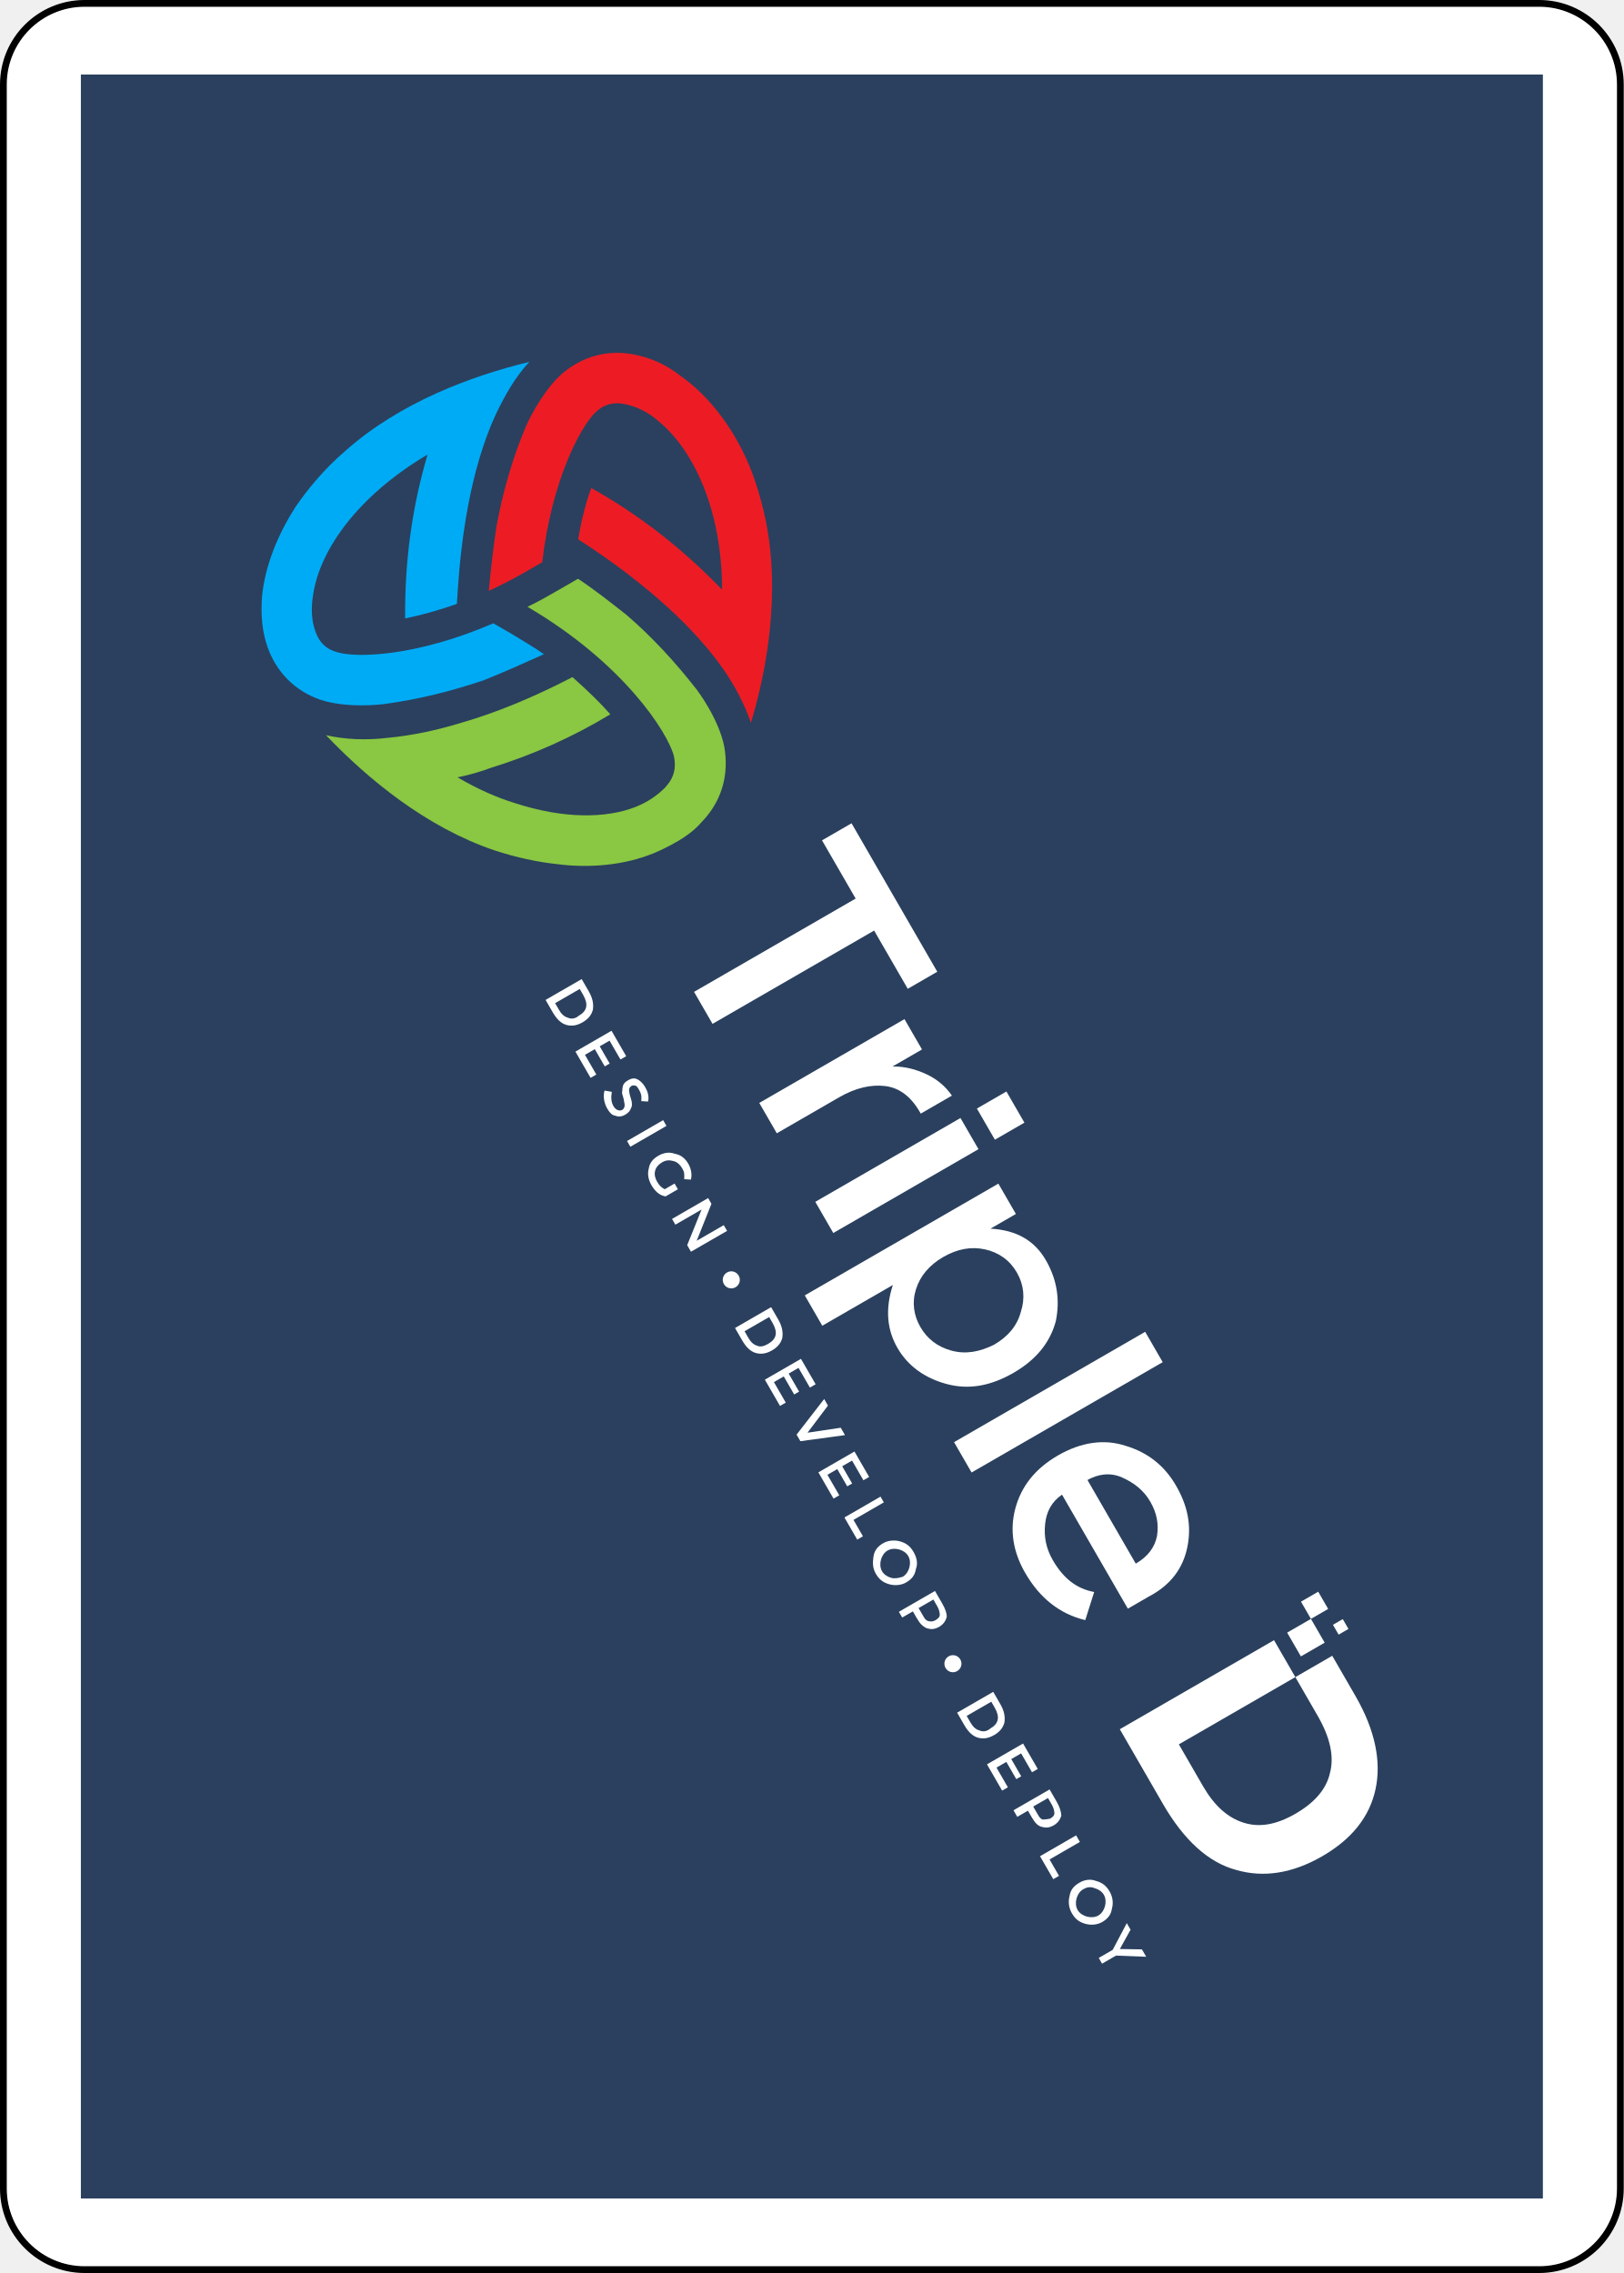
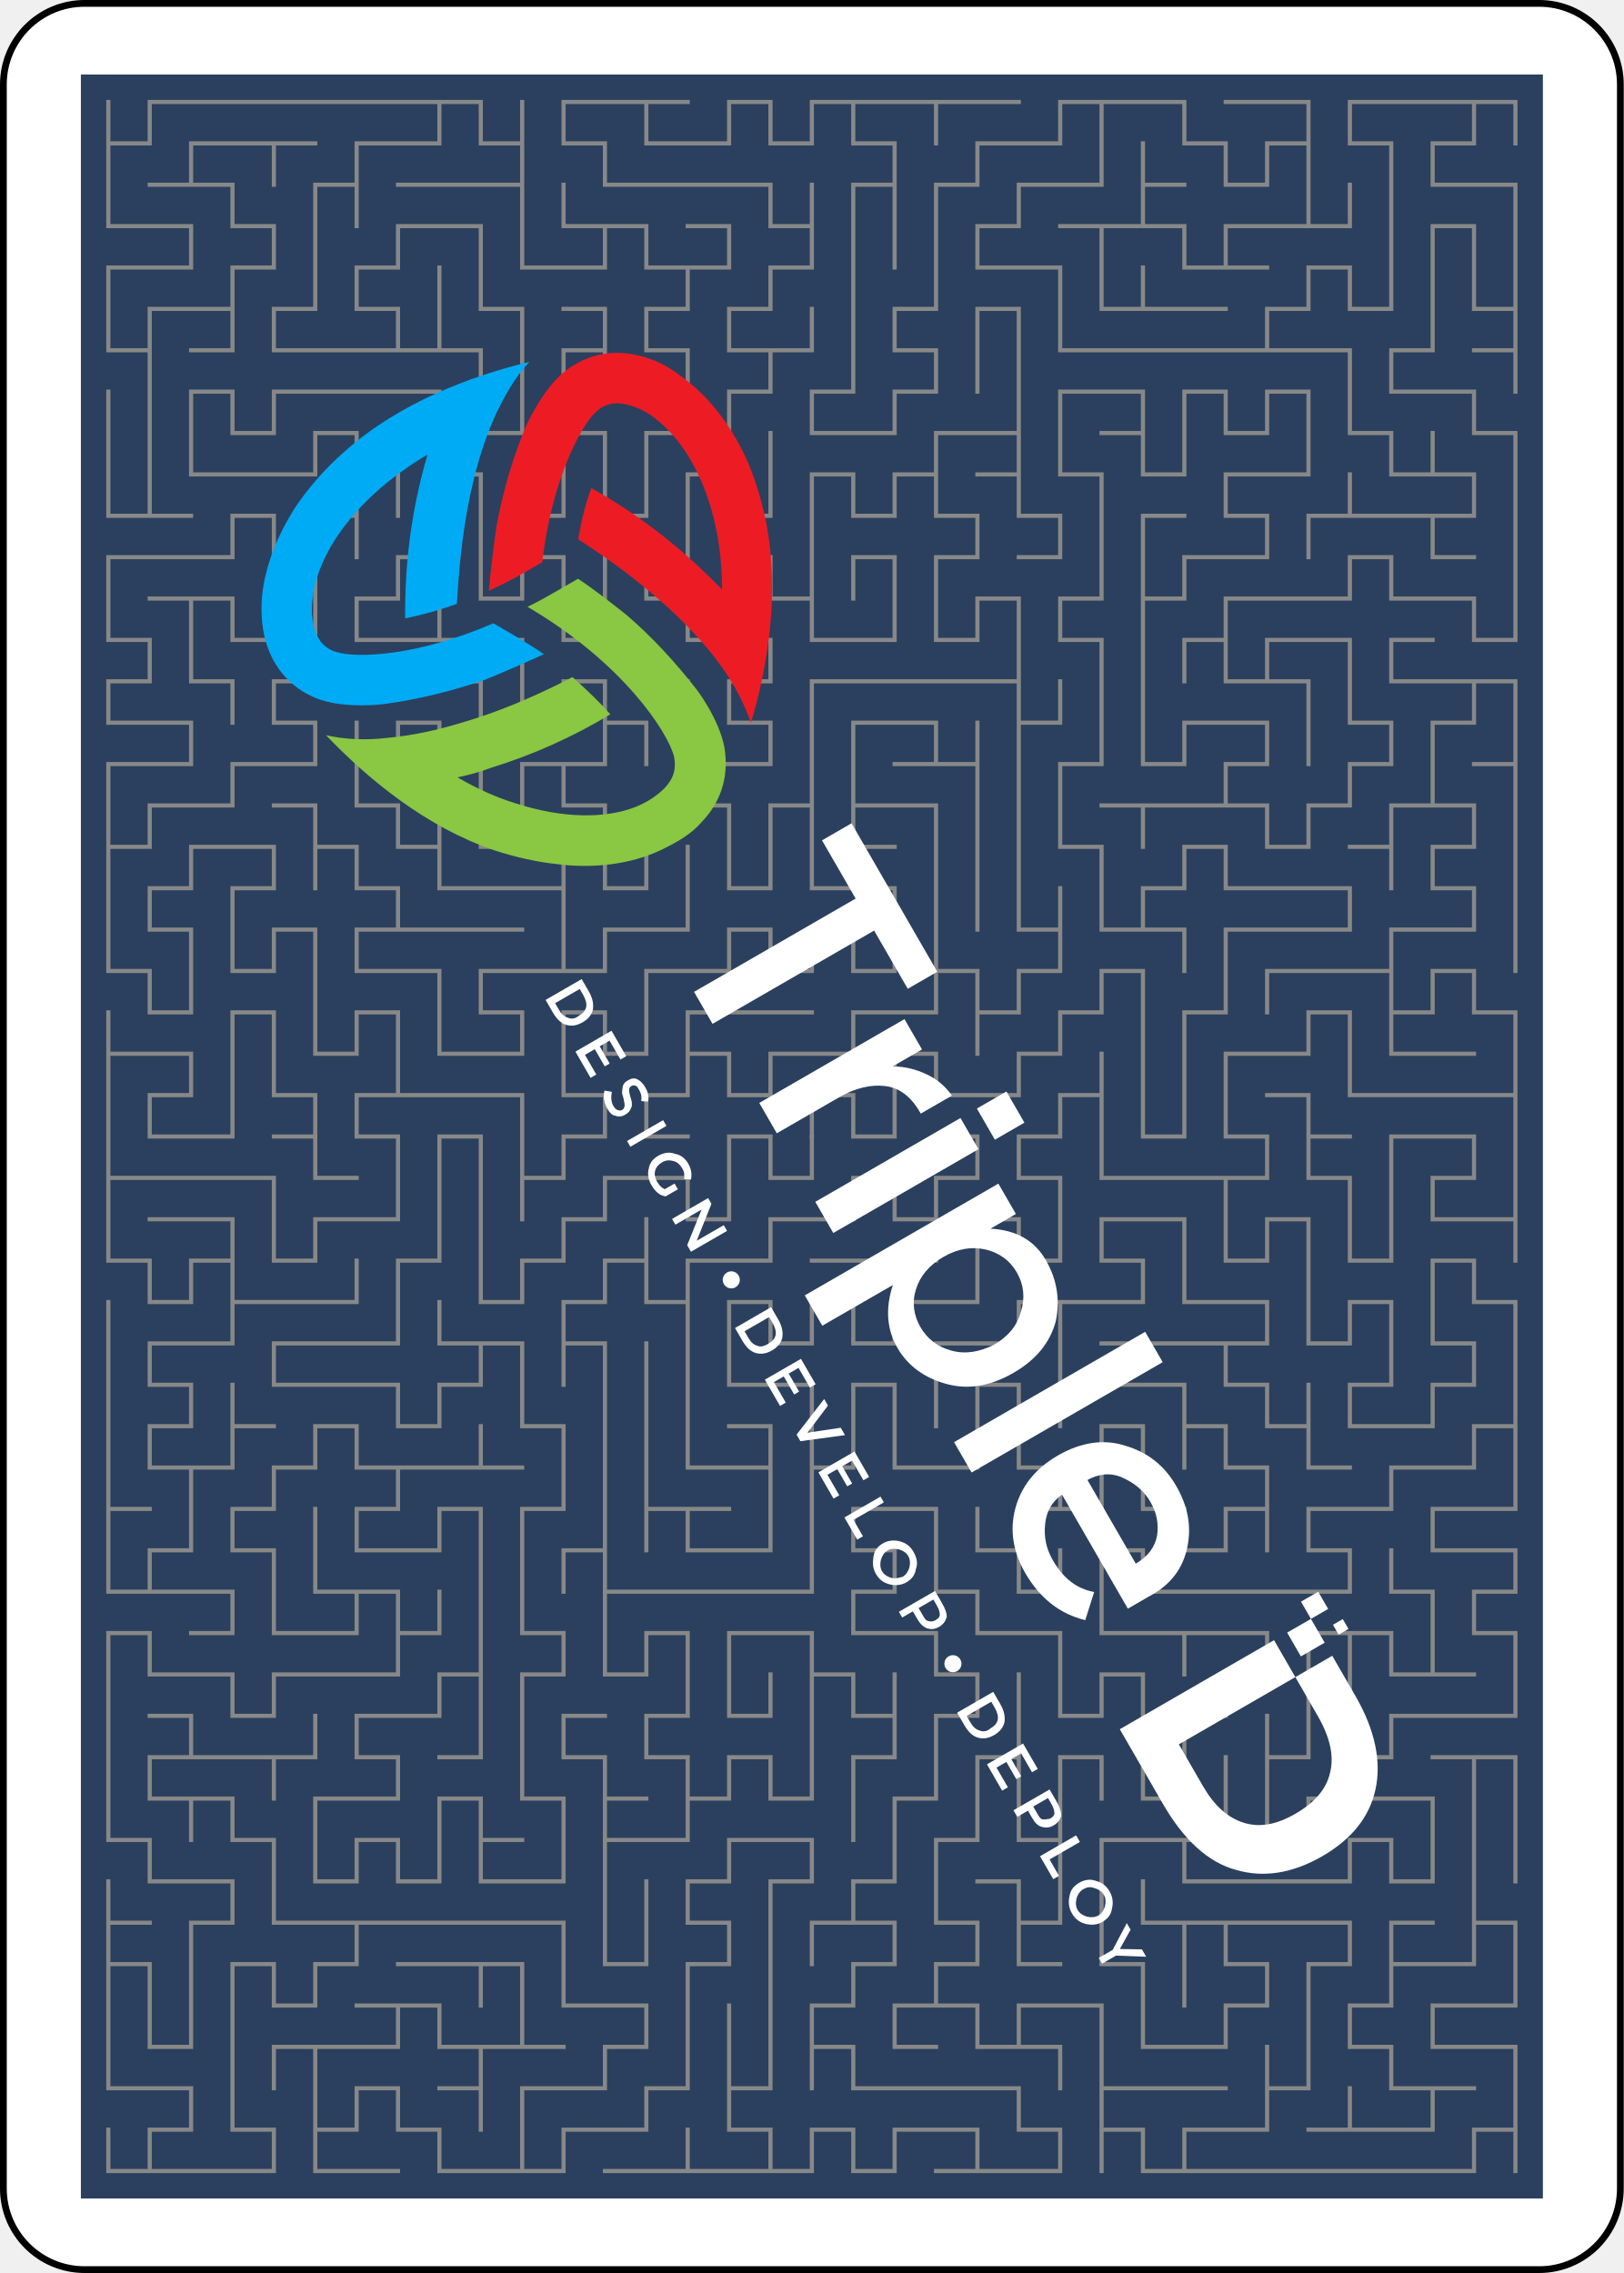
<svg xmlns="http://www.w3.org/2000/svg" class="card" face="1B" height="3.5in" preserveAspectRatio="none" viewBox="-120 -168 240 336" width="2.5in">
  <rect width="239" height="335" x="-119.5" y="-167.5" rx="12" ry="12" fill="white" stroke="black" />
  <rect width="216.095" height="313.967" x="-108.047" y="-156.983" fill="#2A405E" />
+   <path d="M0,0v-1h1v1h1v-1v-1h1v1h1h1v-1h1v-1h1v-1h1v1v1v1v1h1v-1v-1v-1h1v-1v-1h1h1h1v-1h-1h-1h-1v-1h-1v1h-1v1h-1v-1v-1h-1v-1v-1h1v-1v-1v-1h-1v-1h1v-1v-1v-1h-1v-1v-1h1h1v1h-1M8,-17v1h1v-1v-1h1v1h1v-1h1v1v1h-1h-1v1h1v1h-1h-1v1h-1v1v1v1v1h1v-1h1h1v1h-1v1h-1h-1h-1M8,-8v1M10,-8h1v1h1v-1h1v-1h1v-1h-1v-1v-1h-1h-1v1h-1v-1h-1v1M10,-12v-1h1h1h1v-1h1v1h1h1v1h1v-1v-1v-1v-1v-1h-1v-1h-1h-1v-1h1v-1v-1v-1h1v1v1h1v-1v-1v-1h-1h-1v-1h1v-1h-1h-1h-1v1h1v1v1v1v1h-1v-1h-1v1h-1v1h-1h-1h-1h-1h-1v-1v-1h-1h-1v-1h1v-1h1h1v-1v-1h-1v1h-1h-1v1h-1v1v1v1h-1v1h1v1h-1v1h-1h-1v-1h1v-1v-1v-1v-1v-1h1v1v1M2,-23v-1h-1v-1h1h1v1M3,-25h1h1M1,-25h-1v1h-1v-1h-1v1h-1h-1v-1h1M-4,-25h-1h-1v1h1v1h1h1h1h1v1h1v-1M0,-22v1h-1v1h-1v1h1v1h-1v1v1h-1v1v1h-1v1h1v1h1h1v1h-1v1h1v1h-1h-1v-1v-1h-1v-1h-1h-1v-1v-1h-1v1h-1v-1v-1v-1h-1v1v1h-1v1h-1v1h1h1h1h1v1v1h-1v-1h-1h-1h-1h-1h-1v1h1v1h-1h-1v1h-1h-1v1h-1v-1v-1h1h1v-1h-1h-1v-1h1v-1h-1v-1v-1h1h1h1v-1h1v1v1v1h1v-1v-1v-1h1v-1v-1h-1v1h-1h-1h-1v-1v-1h1v1h1v-1h1h1h1h1v1h-1v1v1M-9,-17h1h1v-1v-1v-1h-1v-1v-1h-1h-1v1h-1v1h1v1h1v-1v-1M-9,-19h1v1M-10,-19h-1h-1h-1v-1h1v-1v-1v-1h1v-1h1h1v-1h-1h-1h-1h-1h-1h-1h-1v1h-1v1v1h1h1v1h-1h-1v1v1h1v-1h1h1v-1h1v-1h-1v-1h-1h-1M-15,-23v-1h1h1v1M-13,-24h1M-14,-20v1h-1M-16,-19v1v1v1v1h1M-16,-15h-1v-1v-1v-1M-17,-24v-1M-9,-25h1v1h1v-1M-7,-24v1h-1h-1h-1M-7,-23v1v1h1h1v-1h-1v-1M-5,-22h1v1h1h1v-1h-1M-3,-21v1h-1v1h1v1v1h-1v1v1h-1v-1v-1h-1v-1v-1h1v-1h-1M-5,-19v1h1M-6,-17v1v1h-1v-1M-5,-15v1v1M-11,-23v1M-11,-15v1M-13,-12h-1v-1h-1h-1M-15,-13v1v1h1v1M-17,-7v1v1v1h1v1h1v-1v-1h-1v-1h1v-1h1h1v1h-1v1v1h1v-1h1v1v1v1h1v-1h1v1v1h1h1h1v1v1v1M-7,1h1v-1h1v-1h-1v-1v-1h1v1h1v-1v-1h1h1v-1h1v1h1v-1h1v1h1v-1v-1h-1h-1v-1v-1v-1v-1v-1h1h1h1h1h1v-1v-1h-1v1h-1v-1v-1h1v-1h-1v-1h-1v1h-1v-1h-1v1v1v1h-1v-1h-1v-1h1v-1v-1M-2,-14v1M0,-13v1h1h1v-1v-1h-1v1M3,-16v-1h1h1v-1v-1v-1h-1v1v1M5,-17v1v1h1v1h-1M5,-16h-1M5,-11v1h1v-1M5,-10v1v1v1v1v1h1v-1M6,-5v1h-1v1h-1v-1h-1v1h-1h-1v1h-1h-1v1h-1v-1h-1v1h-1v1h1M-3,-2v-1h1h1h1M3,-4v-1v-1v-1v-1h-1h-1v-1v-1h1h1v1h1v-1M4,-9v1v1v1v1M3,-9h-1M1,-8v1h1M4,-3v1M0,-8h-1v1v1h-1v-1v-1h-1h-1v1v1h-1v-1v-1h-1v-1h1v-1v-1h-1v1M-5,-10h1v1M-6,-9h-1v1v1h-1v-1v-1h-1v-1h-1v1h-1v-1M-11,-9v1h1v1h1v1h1h1h1v-1M-6,-6v1v1h-1h-1v1h1v1h-1h-1v-1v-1h-1h-1v-1h1v-1h-1v-1h-1v-1h-1M-12,-7v1M-10,-5h1h1h1M-6,-4h1v-1h1h1v-1v-1M-9,-7v-1M-10,-1h-1v1h1v1v1h-1h-1v1h-1v-1v-1h-1h-1h-1h-1v1v1h1v1h1v-1h1v-1h-1h-1M-14,3v1v1h-1h-1v1h1v1h-1v1h1h1v-1v-1M-14,7h1M-15,8v1v1h-1v1h-1v-1v-1h1M-17,9v-1v-1v-1v-1v-1M-16,11h1h1v1h-1M-14,4h1h1h1v-1M-17,1v-1v-1v-1v-1M-17,-2h1h1v1h-1v1h1h1v-1v-1v-1h1v1v1h1v1h-1M-12,0v1h1M-9,-12v-1M-1,-19h1v-1M7,-25h1h1v1h1v1h1v-1h1v1v1h1v-1M12,-22h-1h-1v1h-1v-1h-1h-1v1v1h1v-1M8,-20h1h1M7,-22h-1M8,-22v-1h1M8,-23v-1M10,-21h1M12,-24v-1h-1h-1M11,-19h1h1v1v1h1v1h1h1v1h-1v1h1M15,-15h-1h-1v-1M13,-15h-1v1M15,-16v-1M16,-25h1v1M17,-20v1v1M17,-19h-1M11,-11h1v1v1M8,-13v-1v-1h1M8,-5h1v1" transform="scale(6.117)" fill="none" stroke="#888888" stroke-width="0.1" stroke-linecap="square" stroke-linejoin="miter" />
+   <path d="M0,0v-1h1v1h1v-1v-1h1v1h1h1v-1h1v-1h1v-1h1v1v1v1v1h1v-1v-1v-1h1v-1v-1h1h1h1v-1h-1h-1h-1v-1h-1v1h-1v1h-1v-1v-1h-1v-1v-1h1v-1v-1v-1h-1v-1h1v-1v-1v-1h-1v-1v-1h1h1v1h-1M8,-17v1h1v-1v-1h1v1h1v-1h1v1v1h-1h-1v1h1v1h-1h-1v1h-1v1v1v1v1h1v-1h1h1v1h-1v1h-1h-1h-1M8,-8v1M10,-8h1v1h1v-1h1v-1h1v-1h-1v-1v-1h-1h-1v1h-1v-1h-1v1M10,-12v-1h1h1h1v-1h1v1h1h1v1h1v-1v-1v-1v-1v-1h-1v-1h-1h-1v-1h1v-1v-1v-1h1v1v1h1v-1v-1v-1h-1h-1v-1h1v-1h-1h-1h-1v1h1v1v1v1v1h-1v-1h-1v1h-1v1h-1h-1h-1h-1h-1v-1v-1h-1h-1v-1h1v-1h1h1v-1v-1h-1v1h-1h-1v1h-1v1v1v1h-1v1h1v1h-1v1h-1h-1v-1h1v-1v-1v-1v-1v-1h1v1v1M2,-23v-1h-1v-1h1h1v1M3,-25h1h1M1,-25h-1v1h-1v-1h-1v1h-1h-1v-1h1M-4,-25h-1h-1v1h1v1h1h1h1h1v1h1v-1M0,-22v1h-1v1h-1v1h1v1h-1v1v1h-1v1v1h-1v1h1v1h1h1v1h-1v1h1v1h-1h-1v-1v-1h-1v-1h-1h-1v-1v-1h-1v1h-1v-1v-1v-1h-1v1v1h-1v1h-1v1h1h1h1h1v1v1h-1v-1h-1h-1h-1h-1h-1v1h1v1h-1h-1v1h-1h-1v1h-1v-1v-1h1h1v-1h-1h-1v-1h1v-1h-1v-1v-1h1h1h1v-1h1v1v1v1h1v-1v-1v-1h1v-1v-1h-1v1h-1h-1h-1v-1v-1h1v1h1v-1h1h1h1h1v1h-1v1v1M-9,-17h1h1v-1v-1v-1h-1v-1v-1h-1h-1v1h-1v1h1v1h1v-1v-1M-9,-19h1v1M-10,-19h-1h-1h-1v-1h1v-1v-1v-1h1v-1h1h1v-1h-1h-1h-1h-1h-1h-1h-1v1h-1v1v1h1h1v1h-1h-1v1v1h1v-1h1h1v-1h1v-1h-1v-1h-1h-1M-15,-23v-1h1h1v1M-13,-24h1M-14,-20v1h-1M-16,-19v1v1v1v1h1M-16,-15h-1v-1v-1v-1M-17,-24v-1M-9,-25h1v1h1v-1M-7,-24v1h-1h-1h-1M-7,-23v1v1h1h1v-1h-1v-1M-5,-22h1v1h1h1v-1h-1M-3,-21v1h-1v1h1v1v1h-1v1v1h-1v-1v-1h-1v-1v-1h1v-1h-1M-5,-19v1h1M-6,-17v1v1h-1v-1M-5,-15v1v1M-11,-23v1M-11,-15v1M-13,-12h-1v-1h-1h-1M-15,-13v1v1h1v1M-17,-7v1v1v1h1v1h1v-1v-1h-1v-1h1v-1h1h1v1h-1v1v1h1v-1h1v1v1v1h1v-1h1v1v1h1h1h1v1v1v1M-7,1h1v-1h1v-1h-1v-1v-1h1v1h1v-1v-1h1h1v-1h1v1h1v-1h1v1h1v-1v-1h-1h-1v-1v-1v-1v-1v-1h1h1h1h1h1v-1v-1h-1v1h-1v-1v-1h1v-1h-1v-1h-1v1h-1v-1h-1v1v1v1h-1v-1h-1v-1h1v-1v-1M-2,-14v1M0,-13v1h1h1v-1v-1h-1v1M3,-16v-1h1h1v-1v-1v-1h-1v1v1M5,-17v1v1h1v1h-1M5,-16h-1M5,-11v1h1v-1M5,-10v1v1v1v1v1h1v-1M6,-5v1h-1v1h-1v-1h-1v1h-1h-1v1h-1h-1v1h-1v-1h-1v1h-1v1h1M-3,-2v-1h1h1h1M3,-4v-1v-1v-1v-1h-1h-1v-1v-1h1h1v1h1v-1M4,-9v1v1v1v1M3,-9h-1M1,-8v1h1M4,-3v1M0,-8h-1v1v1h-1v-1v-1h-1h-1v1v1h-1v-1v-1h-1v-1h1v-1v-1h-1v1M-5,-10h1v1M-6,-9h-1v1v1h-1v-1v-1h-1v-1h-1v1h-1v-1M-11,-9v1h1v1h1v1h1h1h1v-1M-6,-6v1v1h-1h-1v1h1v1h-1h-1v-1v-1h-1h-1v-1h1v-1h-1v-1h-1v-1h-1M-12,-7v1M-10,-5h1h1h1M-6,-4h1v-1h1h1v-1v-1M-9,-7v-1M-10,-1h-1v1h1v1v1h-1h-1v1h-1v-1v-1h-1h-1h-1h-1v1v1h1v1h1v-1h1v-1h-1h-1M-14,3v1v1h-1h-1v1h1v1h-1v1h1h1v-1v-1M-14,7h1M-15,8v1v1h-1v1h-1v-1v-1h1M-17,9v-1v-1v-1v-1v-1M-16,11h1h1v1h-1M-14,4h1h1h1v-1M-17,1v-1v-1v-1v-1M-17,-2h1h1v1h-1v1h1h1v-1v-1v-1h1v1v1h1v1h-1M-12,0v1h1M-9,-12v-1M-1,-19h1v-1M7,-25h1h1v1h1v1h1v-1h1v1v1h1v-1M12,-22h-1h-1v1h-1v-1h-1h-1v1v1h1v-1M8,-20h1h1M7,-22h-1M8,-22v-1h1M8,-23v-1M10,-21h1M12,-24v-1h-1h-1M11,-19h1h1v1v1h1v1h1h1v1h-1v1h1M15,-15h-1h-1v-1M13,-15h-1v1M15,-16v-1M16,-25h1v1M17,-20v1v1M17,-19h-1M11,-11h1v1v1M8,-13v-1v-1h1M8,-5h1v1" transform="scale(6.117)rotate(180)" fill="none" stroke="#888888" stroke-width="0.1" stroke-linecap="square" stroke-linejoin="miter" />
  <style type="text/css">
        .st0{fill:#ED1C24;}
        .st1{fill:#00ABF5;}
        .st2{fill:#8AC742;}
        .st3{fill:#FFFFFF;}
    </style>
  <g id="g" transform="translate(-25,-130) rotate(60) scale(1.4)">
    <path id="XMLID_55_" class="st0" d="M30.7,2.7c-3-1-5.7-1.5-7.8-1.6c-3.7-0.2-7.2,0.4-10,1.7C11.1,3.5,9.6,4.6,8.4,6  c-1.8,2.1-2.5,4.7-2,7.5c0.6,3,2.9,6.1,2.9,6.1c2.2,2.9,4.7,5.5,7.5,7.9c1.6,1.3,3.9,3,5.6,4.2c0.1-1.3,0.2-2.7,0.2-4.2l0-2.2  c-7-5.2-10.4-10.7-10.9-12.8c-0.3-1.2,0-2.2,0.8-3.1c0.8-0.9,1.9-1.7,3.4-2.2c4.3-1.6,11.2-1.2,18.7,3.1c-5.6,1.4-11,3.5-16.2,6.6  c1,1.2,2.3,2.5,4,3.9l1.6-0.8c4.3-2.1,11.2-5,17.8-5.6c2.3-0.2,4.5-0.1,6.5,0.3C44.1,10.2,37.8,5.1,30.7,2.7L30.7,2.7z" />
    <path id="XMLID_54_" class="st1" d="M27.5,31.9L25.6,33c-1,8.7-4,14.3-5.6,15.8c-0.9,0.9-1.9,1.1-3,0.9c-1.2-0.2-2.4-0.8-3.6-1.8  c-3.6-2.9-6.6-9.1-6.7-17.8c4,4.2,8.5,7.7,13.8,10.7c0.5-1.5,1-3.3,1.4-5.5l-1.5-1c-4-2.7-10-7.2-13.8-12.6c-1.3-1.9-2.4-3.8-3-5.8  C1.8,22,0.5,29.9,2,37.3c0.6,3.2,1.6,5.7,2.5,7.6c1.7,3.3,3.9,6,6.4,7.8c1.6,1.1,3.3,1.9,5,2.2c2.7,0.5,5.4-0.2,7.5-2  c2.3-2,3.8-5.6,3.8-5.6c1.4-3.4,2.4-6.9,3.1-10.4c0.3-2,0.6-4.9,0.8-6.9C30,30.5,28.8,31.2,27.5,31.9L27.5,31.9z" />
    <path id="XMLID_53_" class="st2" d="M55.1,25.7c-0.1-0.6-0.3-1.2-0.5-1.8c-0.9-2.6-2.8-4.5-5.5-5.5c-2.9-1-6.7-0.5-6.7-0.5  c-3.6,0.5-7.2,1.3-10.6,2.5c-2,0.8-4,1.6-5.8,2.5l0,2.2c0,1.3,0,2.6-0.1,3.9c10.2-5.8,18.9-6.2,21.4-5.5c1.2,0.4,1.9,1.1,2.3,2.2  c0,0.1,0.1,0.2,0.1,0.3c0.3,1.1,0.4,2.3,0.2,3.7c-0.5,3.3-2.7,7.2-6.7,10.8c-1.5,1.4-3.3,2.7-5.4,3.9c0.4-1.2,0.7-2.4,0.9-3.6  c1-4.4,1.5-9,1.4-13.7c-1.5,0.3-3.3,0.8-5.4,1.5l-0.1,1.8c-0.2,2.9-0.6,6.8-1.6,10.8c-0.6,2.6-1.4,5.1-2.5,7.5  c-0.9,2.1-2.1,4-3.5,5.5c6.2-1.5,13.7-4.3,19.4-9.3c1.9-1.7,3.4-3.4,4.5-4.9c0.3-0.4,0.6-0.8,0.8-1.1c2.1-3.1,3.3-6.4,3.5-9.5  C55.3,28.1,55.3,26.9,55.1,25.7L55.1,25.7z" />
    <path id="XMLID_50_" class="st3" d="M64.3,43.7h-1.5v4.4h1.5c0.9,0,1.5-0.2,1.9-0.6c0.4-0.4,0.6-0.9,0.6-1.6c0-0.7-0.2-1.2-0.6-1.6  C65.7,43.9,65.1,43.7,64.3,43.7L64.3,43.7z M65.6,47c-0.3,0.3-0.7,0.4-1.2,0.4h-0.8v-3h0.7c1.2,0,1.7,0.5,1.7,1.5  C66.1,46.4,65.9,46.8,65.6,47L65.6,47z" />
    <polygon id="XMLID_49_" class="st3" points="69.9,46.2 72,46.2 72,45.6 69.9,45.6 69.9,44.4 72.2,44.4 72.2,43.7 69.1,43.7  69.1,48.1 72.3,48.1 72.3,47.4 69.9,47.4 69.9,46.2 " />
    <path id="XMLID_48_" class="st3" d="M76.3,45.5c-0.5-0.1-0.7-0.2-0.9-0.3c-0.1-0.1-0.2-0.2-0.2-0.4c0-0.2,0.1-0.3,0.2-0.4  c0.1-0.1,0.3-0.1,0.5-0.1s0.4,0,0.7,0.1c0.2,0.1,0.4,0.2,0.5,0.3l0.4-0.6c-0.2-0.2-0.4-0.3-0.7-0.4c-0.3-0.1-0.6-0.1-0.8-0.1  c-0.4,0-0.8,0.1-1.1,0.3c-0.3,0.2-0.4,0.5-0.4,0.9c0,0.4,0.1,0.7,0.4,0.9c0.1,0.1,0.3,0.2,0.4,0.3c0.2,0.1,0.4,0.1,0.7,0.2  c0.3,0.1,0.6,0.2,0.7,0.3c0.1,0.1,0.2,0.2,0.2,0.4c0,0.2-0.1,0.3-0.2,0.4c-0.1,0.1-0.3,0.2-0.6,0.2c-0.5,0-0.9-0.2-1.4-0.6l-0.5,0.6  c0.5,0.5,1.2,0.7,1.8,0.7c0.5,0,0.9-0.1,1.1-0.4c0.3-0.2,0.4-0.6,0.4-0.9c0-0.4-0.1-0.7-0.3-0.9C77.1,45.8,76.8,45.6,76.3,45.5  L76.3,45.5z" />
    <polygon id="XMLID_47_" class="st3" points="80,48.1 80.7,48.1 80.7,43.7 80,43.7 80,48.1 " />
    <path id="XMLID_46_" class="st3" d="M86.4,47.2c-0.3,0.2-0.6,0.3-1.1,0.3c-0.4,0-0.8-0.1-1.1-0.4c-0.3-0.3-0.4-0.7-0.4-1.1  c0-0.5,0.2-0.8,0.5-1.1c0.3-0.3,0.7-0.4,1.1-0.4c0.2,0,0.4,0,0.6,0.1c0.2,0.1,0.4,0.2,0.5,0.3l0.4-0.6c-0.4-0.4-1-0.6-1.6-0.6  c-0.6,0-1.2,0.2-1.6,0.7c-0.5,0.4-0.7,1-0.7,1.6c0,0.7,0.2,1.2,0.7,1.6c0.4,0.4,1,0.6,1.6,0.6c0.8,0,1.4-0.2,1.8-0.7V46h-0.7V47.2  L86.4,47.2z" />
    <polygon id="XMLID_45_" class="st3" points="92.8,47 90.2,43.7 89.5,43.7 89.5,48.1 90.2,48.1 90.2,44.9 92.7,48.1 93.5,48.1  93.5,43.7 92.8,43.7 92.8,47 " />
    <path id="XMLID_42_" class="st3" d="M104.3,43.7h-1.5v4.4h1.5c0.9,0,1.5-0.2,1.9-0.6c0.4-0.4,0.6-0.9,0.6-1.6c0-0.7-0.2-1.2-0.6-1.6  C105.7,43.9,105.1,43.7,104.3,43.7L104.3,43.7z M105.6,47c-0.3,0.3-0.7,0.4-1.2,0.4h-0.8v-3h0.7c1.2,0,1.7,0.5,1.7,1.5  C106,46.4,105.9,46.8,105.6,47L105.6,47z" />
    <polygon id="XMLID_41_" class="st3" points="109.8,46.2 112,46.2 112,45.6 109.8,45.6 109.8,44.4 112.2,44.4 112.2,43.7 109.1,43.7  109.1,48.1 112.3,48.1 112.3,47.4 109.8,47.4 109.8,46.2 " />
    <polygon id="XMLID_40_" class="st3" points="116.2,47 114.8,43.7 114,43.7 115.8,48.1 116.6,48.1 118.4,43.7 117.5,43.7 116.2,47  " />
    <polygon id="XMLID_39_" class="st3" points="121.1,46.2 123.2,46.2 123.2,45.6 121.1,45.6 121.1,44.4 123.5,44.4 123.5,43.7  120.4,43.7 120.4,48.1 123.6,48.1 123.6,47.4 121.1,47.4 121.1,46.2 " />
    <polygon id="XMLID_38_" class="st3" points="126.6,43.7 125.9,43.7 125.9,48.1 128.6,48.1 128.6,47.4 126.6,47.4 126.6,43.7 " />
    <path id="XMLID_35_" class="st3" d="M132.7,43.6c-0.7,0-1.2,0.2-1.7,0.7c-0.4,0.4-0.7,1-0.7,1.6c0,0.7,0.2,1.2,0.7,1.6  c0.5,0.4,1,0.7,1.7,0.7c0.7,0,1.2-0.2,1.7-0.7c0.4-0.4,0.7-1,0.7-1.6c0-0.7-0.2-1.2-0.7-1.6C134,43.8,133.4,43.6,132.7,43.6  L132.7,43.6z M133.9,47c-0.3,0.3-0.7,0.5-1.1,0.5c-0.4,0-0.8-0.2-1.1-0.5c-0.3-0.3-0.5-0.7-0.5-1.1c0-0.4,0.2-0.8,0.5-1.1  c0.3-0.3,0.7-0.5,1.1-0.5c0.4,0,0.8,0.2,1.1,0.5c0.3,0.3,0.5,0.7,0.5,1.1C134.3,46.3,134.2,46.7,133.9,47L133.9,47z" />
    <path id="XMLID_32_" class="st3" d="M138.9,43.7h-1.5v4.4h0.7v-1.3h0.8c0.7,0,1.1-0.1,1.5-0.4c0.3-0.3,0.5-0.6,0.5-1.2  c0-0.5-0.2-0.9-0.5-1.2C140.1,43.8,139.6,43.7,138.9,43.7L138.9,43.7z M139.8,45.9c-0.2,0.2-0.4,0.2-0.8,0.2h-0.9v-1.8h0.8  c0.4,0,0.7,0.1,0.9,0.2c0.2,0.1,0.3,0.3,0.3,0.7C140.1,45.5,140,45.7,139.8,45.9L139.8,45.9z" />
    <path id="XMLID_29_" class="st3" d="M151.2,43.7h-1.5v4.4h1.5c0.9,0,1.5-0.2,1.9-0.6c0.4-0.4,0.6-0.9,0.6-1.6c0-0.7-0.2-1.2-0.6-1.6  C152.6,43.9,152,43.7,151.2,43.7L151.2,43.7z M152.5,47c-0.3,0.3-0.7,0.4-1.2,0.4h-0.8v-3h0.7c1.2,0,1.7,0.5,1.7,1.5  C153,46.4,152.8,46.8,152.5,47L152.5,47z" />
    <polygon id="XMLID_28_" class="st3" points="156.8,46.2 158.9,46.2 158.9,45.6 156.8,45.6 156.8,44.4 159.1,44.4 159.1,43.7  156,43.7 156,48.1 159.2,48.1 159.2,47.4 156.8,47.4 156.8,46.2 " />
    <path id="XMLID_25_" class="st3" d="M163.1,43.7h-1.5v4.4h0.8v-1.3h0.8c0.7,0,1.1-0.1,1.4-0.4c0.3-0.3,0.5-0.6,0.5-1.2  c0-0.5-0.2-0.9-0.5-1.2C164.2,43.8,163.7,43.7,163.1,43.7L163.1,43.7z M164,45.9c-0.2,0.2-0.4,0.2-0.8,0.2h-0.9v-1.8h0.8  c0.4,0,0.7,0.1,0.9,0.2c0.2,0.1,0.3,0.3,0.3,0.7C164.2,45.5,164.1,45.7,164,45.9L164,45.9z" />
    <polygon id="XMLID_24_" class="st3" points="168,43.7 167.2,43.7 167.2,48.1 170,48.1 170,47.4 168,47.4 168,43.7 " />
    <path id="XMLID_21_" class="st3" d="M174.1,43.6c-0.7,0-1.2,0.2-1.7,0.7c-0.5,0.4-0.7,1-0.7,1.6c0,0.7,0.2,1.2,0.7,1.6  c0.4,0.4,1,0.7,1.7,0.7c0.7,0,1.2-0.2,1.7-0.7c0.4-0.4,0.7-1,0.7-1.6c0-0.7-0.2-1.2-0.7-1.6C175.3,43.8,174.7,43.6,174.1,43.6  L174.1,43.6z M175.2,47c-0.3,0.3-0.7,0.5-1.1,0.5c-0.4,0-0.8-0.2-1.1-0.5c-0.3-0.3-0.5-0.7-0.5-1.1c0-0.4,0.1-0.8,0.5-1.1  c0.3-0.3,0.7-0.5,1.1-0.5c0.4,0,0.8,0.2,1.1,0.5c0.3,0.3,0.5,0.7,0.5,1.1C175.7,46.3,175.5,46.7,175.2,47L175.2,47z" />
    <polygon id="XMLID_20_" class="st3" points="181.1,43.7 179.9,45.7 178.7,43.7 177.9,43.7 179.6,46.4 179.6,48.1 180.3,48.1  180.3,46.4 182,43.7 181.1,43.7 " />
    <path id="XMLID_19_" class="st3" d="M99.1,45.9c0,0.5-0.4,0.9-0.9,0.9c-0.5,0-0.9-0.4-0.9-0.9c0-0.5,0.4-0.9,0.9-0.9  C98.7,45,99.1,45.4,99.1,45.9L99.1,45.9z" />
    <path id="XMLID_18_" class="st3" d="M145,45c-0.5,0-0.9,0.4-0.9,0.9c0,0.5,0.4,0.9,0.9,0.9c0.5,0,0.9-0.4,0.9-0.9  C145.9,45.4,145.5,45,145,45L145,45z" />
    <polygon id="XMLID_17_" class="st3" points="62.8,14.4 69.9,14.4 69.9,34.1 73.8,34.1 73.8,14.4 80.9,14.4 80.9,10.8 62.8,10.8  62.8,14.4 " />
    <path id="XMLID_16_" class="st3" d="M89.7,17.2c-1,0.7-1.9,1.6-2.5,2.7v-3.6h-3.7v17.7h3.7v-7.6c0-2,0.5-3.6,1.4-4.8  c0.9-1.2,2.3-1.8,4.2-1.8H93l0-3.8C91.8,16.1,90.7,16.5,89.7,17.2L89.7,17.2z" />
    <polygon id="XMLID_15_" class="st3" points="95.5,34.1 99.3,34.1 99.3,16.4 95.5,16.4 95.5,34.1 " />
    <polygon id="XMLID_14_" class="st3" points="95.5,14.4 99.3,14.4 99.3,10.8 95.5,10.8 95.5,14.4 " />
    <path id="XMLID_11_" class="st3" d="M113,16.1c-2.4,0-4.3,1.1-5.8,3.4v-3.1h-3.7V40h3.7v-8.6c1.8,2,3.8,2.9,6,2.9  c2.2,0,4.2-0.9,5.9-2.6c1.7-1.7,2.5-3.9,2.5-6.7c0-2.7-0.8-4.9-2.5-6.6C117.4,16.9,115.4,16.1,113,16.1L113,16.1z M116.3,29.5  c-1.1,1.1-2.4,1.6-3.8,1.6s-2.7-0.5-3.7-1.6c-1-1.1-1.5-2.5-1.5-4.2c0-1.7,0.5-3.1,1.5-4.2c1-1.1,2.3-1.7,3.8-1.7  c1.5,0,2.8,0.6,3.8,1.7c1.1,1.1,1.6,2.5,1.6,4.2C117.9,27,117.4,28.4,116.3,29.5L116.3,29.5z" />
    <polygon id="XMLID_10_" class="st3" points="124.8,34.1 128.5,34.1 128.5,10.8 124.8,10.8 124.8,34.1 " />
    <path id="XMLID_7_" class="st3" d="M146.7,18.3c-1.7-1.5-3.7-2.2-6.2-2.2c-2.4,0-4.5,0.8-6.3,2.5c-1.8,1.6-2.7,3.9-2.7,6.7  c0,2.8,0.9,5,2.6,6.7c1.7,1.7,3.9,2.5,6.4,2.5c3.1,0,5.6-1,7.5-3l-2.1-2.3c-1.2,1.4-2.8,2.1-5.1,2.1c-1.4,0-2.6-0.4-3.7-1.2  c-1.1-0.8-1.7-1.8-1.8-3.1h13.9v-2.6C149.3,21.8,148.4,19.8,146.7,18.3L146.7,18.3z M135.3,24c0-1.4,0.5-2.6,1.6-3.4  c1.1-0.8,2.3-1.3,3.7-1.3c1.4,0,2.5,0.4,3.5,1.2c0.9,0.8,1.4,1.9,1.4,3.4H135.3L135.3,24z" />
    <path id="XMLID_6_" class="st3" d="M178.8,13.9c-2.2-2-5.4-3.1-9.6-3.1h-4.9v4.5h4.7c2.6,0,4.6,0.6,5.9,1.9c1.3,1.2,1.9,3,1.9,5.3  c0,2.3-0.6,4-1.9,5.2c-1.3,1.2-3.1,1.8-5.5,1.8h-5.1V15.3h-4.5v18.8h9.1c4.5,0,7.8-1.1,9.9-3.2c2.2-2.1,3.3-5,3.3-8.6  C182.1,18.7,181,15.9,178.8,13.9L178.8,13.9z" />
    <polygon id="XMLID_5_" class="st3" points="162.7,13.7 159.8,13.7 159.8,10.8 162.7,10.8 162.7,13.7 " />
    <polygon id="XMLID_4_" class="st3" points="159.8,10.8 157.7,10.8 157.7,8.7 159.8,8.7 159.8,10.8 " />
    <polygon id="XMLID_3_" class="st3" points="162.7,9.1 161.5,9.1 161.5,7.9 162.7,7.9 162.7,9.1 " />
  </g>
</svg>
